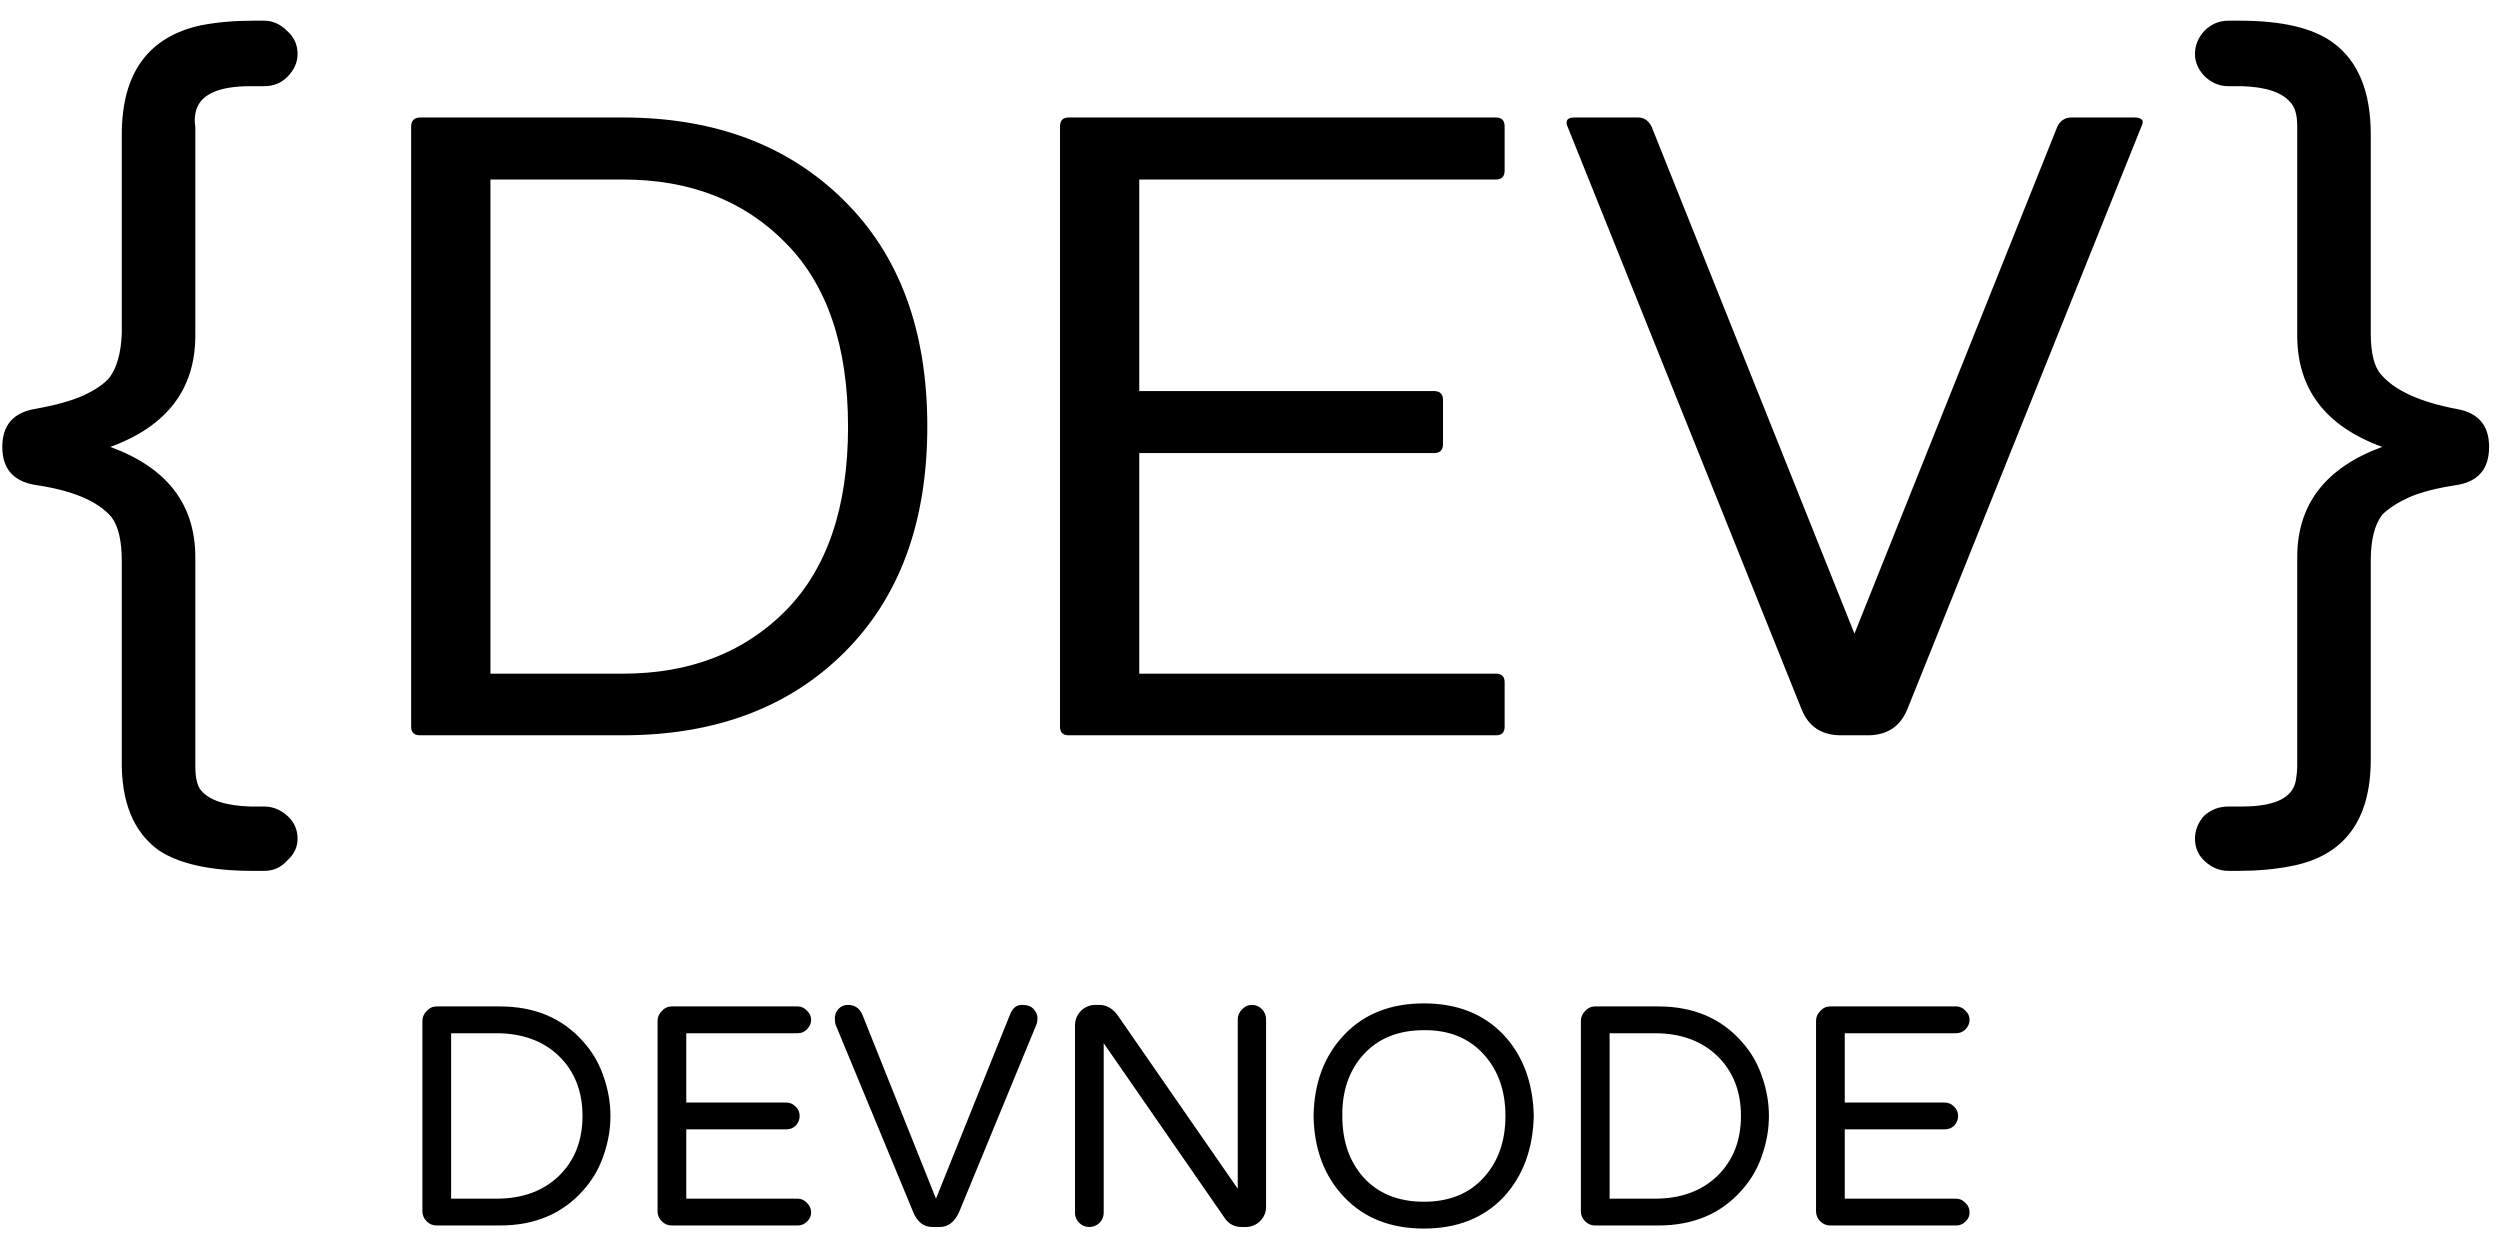
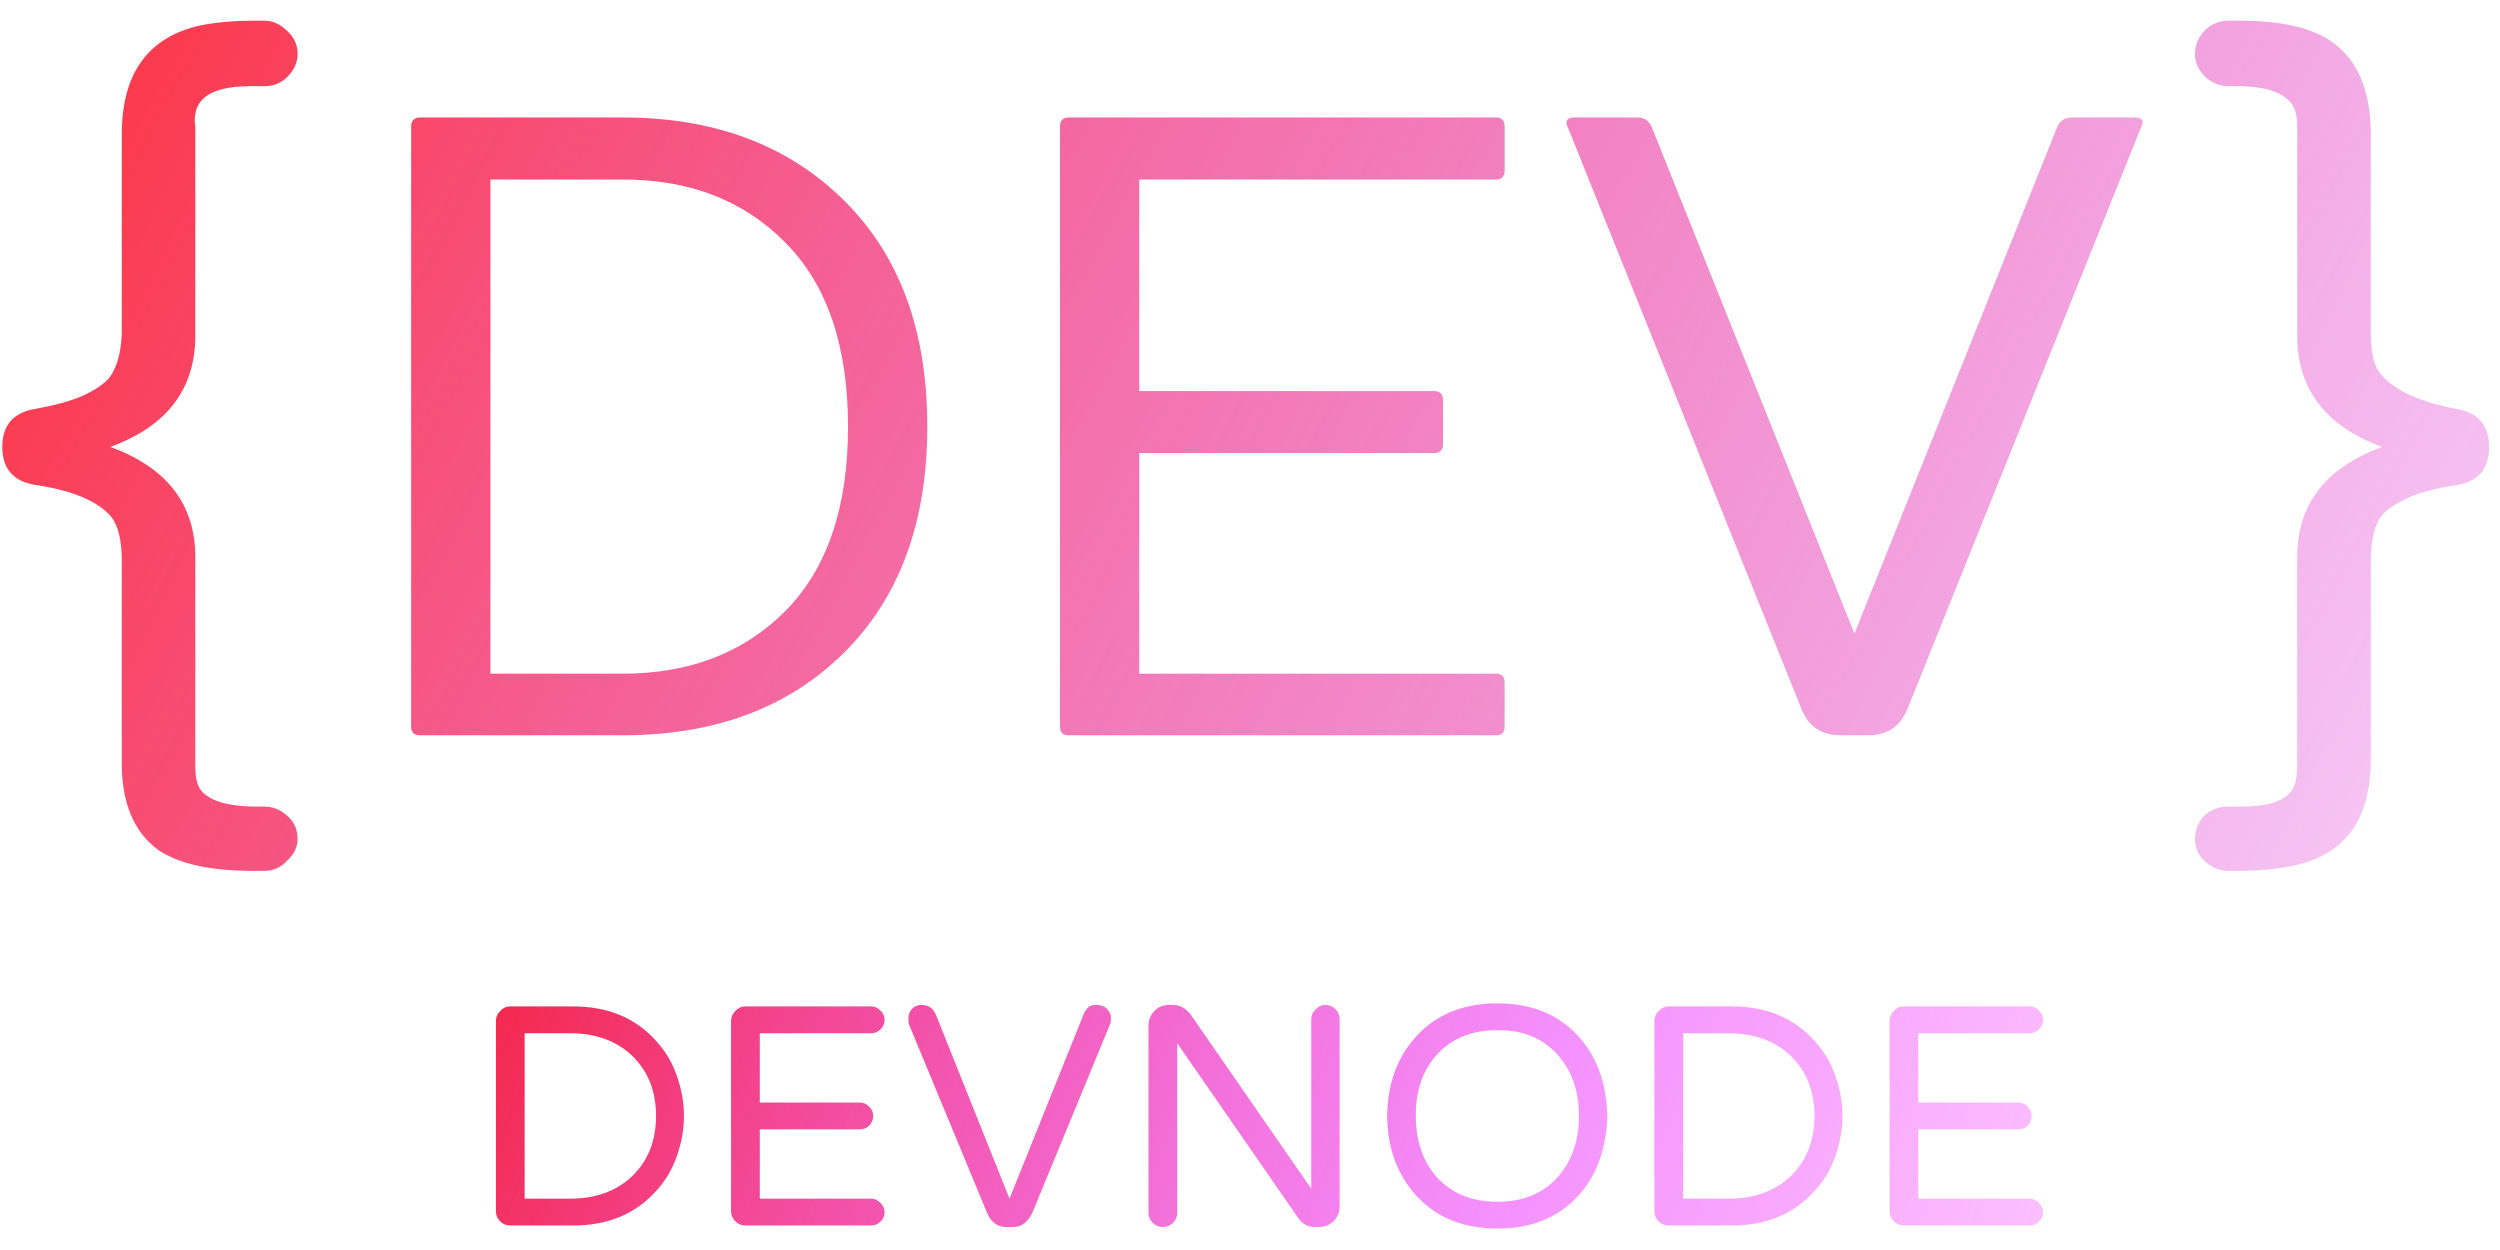
<svg xmlns="http://www.w3.org/2000/svg" width="102" height="51" viewBox="0 0 102 51" fill="none">
-   <path d="M4.5 18.234C6.812 19.078 7.969 20.578 7.969 22.734V31.266C7.969 31.734 8.047 32.062 8.203 32.25C8.547 32.656 9.219 32.875 10.219 32.906H10.781C11.125 32.906 11.438 33.031 11.719 33.281C12 33.531 12.141 33.844 12.141 34.219C12.141 34.562 12 34.859 11.719 35.109C11.469 35.391 11.156 35.531 10.781 35.531H10.312C8.594 35.531 7.312 35.25 6.469 34.688C5.438 33.938 4.938 32.703 4.969 30.984V22.875C4.969 22.062 4.828 21.469 4.547 21.094C3.984 20.438 2.938 20 1.406 19.781C0.531 19.625 0.094 19.109 0.094 18.234C0.094 17.359 0.531 16.844 1.406 16.688C2.281 16.531 2.953 16.344 3.422 16.125C3.891 15.906 4.234 15.672 4.453 15.422C4.766 15.016 4.938 14.406 4.969 13.594V5.484C4.969 2.984 6.047 1.5 8.203 1.031C8.859 0.906 9.562 0.844 10.312 0.844H10.781C11.125 0.844 11.438 0.984 11.719 1.266C12 1.516 12.141 1.828 12.141 2.203C12.141 2.547 12 2.859 11.719 3.141C11.469 3.391 11.156 3.516 10.781 3.516H10.219C8.844 3.516 8.094 3.891 7.969 4.641C7.938 4.828 7.938 5 7.969 5.156V13.688C7.969 15.875 6.812 17.391 4.5 18.234ZM16.775 29.648V5.162C16.775 4.928 16.893 4.805 17.127 4.793H25.406C29.145 4.793 32.15 5.918 34.424 8.168C36.697 10.406 37.834 13.482 37.834 17.396C37.834 21.311 36.697 24.393 34.424 26.643C32.162 28.881 29.156 30 25.406 30H17.127C16.893 30 16.775 29.883 16.775 29.648ZM20.01 27.486H25.406C28.137 27.486 30.352 26.631 32.051 24.92C33.75 23.197 34.6 20.695 34.6 17.414C34.6 14.121 33.75 11.619 32.051 9.908C30.363 8.186 28.148 7.324 25.406 7.324H20.01V27.486ZM43.248 29.648V5.162C43.248 4.916 43.365 4.793 43.6 4.793H61.037C61.272 4.793 61.389 4.916 61.389 5.162V6.955C61.389 7.201 61.272 7.324 61.037 7.324H46.482V15.955H58.506C58.752 15.955 58.875 16.078 58.875 16.324V18.117C58.875 18.363 58.752 18.486 58.506 18.486H46.482V27.486H61.037C61.272 27.486 61.389 27.604 61.389 27.838V29.648C61.389 29.883 61.272 30 61.037 30H43.6C43.365 30 43.248 29.883 43.248 29.648ZM63.955 5.162C63.92 5.092 63.908 5.033 63.92 4.986C63.92 4.857 64.031 4.793 64.254 4.793H66.838C67.072 4.793 67.254 4.916 67.383 5.162L75.662 25.852L83.941 5.162C84.059 4.928 84.24 4.805 84.486 4.793H87.07C87.398 4.793 87.498 4.916 87.369 5.162L77.824 28.928C77.531 29.643 76.992 30 76.207 30H75.117C74.32 30 73.781 29.643 73.5 28.928L63.955 5.162ZM97.195 18.234C94.883 17.391 93.727 15.875 93.727 13.688V5.156C93.727 4.688 93.633 4.359 93.445 4.172C93.102 3.766 92.445 3.547 91.477 3.516H90.914C90.57 3.516 90.258 3.391 89.977 3.141C89.695 2.859 89.555 2.547 89.555 2.203C89.555 1.859 89.68 1.547 89.93 1.266C90.211 0.984 90.539 0.844 90.914 0.844H91.383C93.102 0.844 94.367 1.141 95.18 1.734C96.211 2.484 96.727 3.734 96.727 5.484V13.594C96.727 14.406 96.867 14.969 97.148 15.281C97.711 15.938 98.742 16.406 100.242 16.688C101.117 16.844 101.555 17.359 101.555 18.234C101.555 19.109 101.133 19.625 100.289 19.781C99.445 19.906 98.773 20.078 98.273 20.297C97.805 20.516 97.445 20.75 97.195 21C96.883 21.406 96.727 22.031 96.727 22.875V30.984C96.727 33.484 95.633 34.938 93.445 35.344C92.789 35.469 92.102 35.531 91.383 35.531H90.914C90.57 35.531 90.258 35.406 89.977 35.156C89.695 34.906 89.555 34.594 89.555 34.219C89.555 33.875 89.68 33.562 89.93 33.281C90.211 33.031 90.539 32.906 90.914 32.906H91.477C92.852 32.906 93.586 32.531 93.68 31.781C93.711 31.594 93.727 31.422 93.727 31.266V22.734C93.727 20.578 94.883 19.078 97.195 18.234Z" fill="black" />
-   <path d="M20.391 41.062C21.818 41.062 22.953 41.542 23.797 42.5C24.172 42.917 24.448 43.391 24.625 43.922C24.812 44.453 24.906 44.99 24.906 45.531C24.906 46.073 24.812 46.609 24.625 47.141C24.448 47.672 24.172 48.146 23.797 48.562C22.953 49.521 21.818 50 20.391 50H17.812C17.656 50 17.521 49.943 17.406 49.828C17.292 49.714 17.234 49.578 17.234 49.422V41.656C17.234 41.5 17.292 41.365 17.406 41.25C17.521 41.125 17.656 41.062 17.812 41.062H20.391ZM20.25 48.906C21.312 48.906 22.167 48.594 22.812 47.969C23.448 47.344 23.766 46.531 23.766 45.531C23.766 44.531 23.448 43.719 22.812 43.094C22.167 42.469 21.312 42.156 20.25 42.156H18.406V48.906H20.25ZM32.547 48.906C32.693 48.906 32.818 48.964 32.922 49.078C33.036 49.182 33.094 49.312 33.094 49.469C33.094 49.615 33.036 49.74 32.922 49.844C32.818 49.948 32.693 50 32.547 50H27.406C27.25 50 27.115 49.943 27 49.828C26.885 49.714 26.828 49.578 26.828 49.422V41.656C26.828 41.5 26.885 41.365 27 41.25C27.115 41.125 27.25 41.062 27.406 41.062H32.547C32.693 41.062 32.818 41.12 32.922 41.234C33.036 41.339 33.094 41.464 33.094 41.609C33.094 41.755 33.036 41.885 32.922 42C32.818 42.104 32.693 42.156 32.547 42.156H28V44.984H32.078C32.224 44.984 32.349 45.036 32.453 45.141C32.568 45.245 32.625 45.375 32.625 45.531C32.625 45.677 32.573 45.807 32.469 45.922C32.365 46.026 32.234 46.078 32.078 46.078H28V48.906H32.547ZM38.188 48.906L41.203 41.406C41.307 41.135 41.469 41 41.688 41C41.917 41 42.078 41.057 42.172 41.172C42.276 41.286 42.328 41.406 42.328 41.531C42.328 41.656 42.312 41.75 42.281 41.812L39.125 49.469C38.938 49.865 38.677 50.062 38.344 50.062H38.047C37.693 50.062 37.432 49.865 37.266 49.469L34.094 41.812C34.073 41.75 34.062 41.656 34.062 41.531C34.062 41.406 34.109 41.286 34.203 41.172C34.307 41.057 34.438 41 34.594 41C34.875 41 35.073 41.135 35.188 41.406L38.188 48.906ZM51.078 41C51.234 41 51.37 41.057 51.484 41.172C51.599 41.286 51.656 41.427 51.656 41.594V49.234C51.656 49.464 51.573 49.661 51.406 49.828C51.24 49.984 51.042 50.062 50.812 50.062H50.656C50.375 50.062 50.151 49.948 49.984 49.719L45.031 42.562V49.484C45.031 49.641 44.974 49.776 44.859 49.891C44.745 50.005 44.604 50.062 44.438 50.062C44.281 50.062 44.146 50.005 44.031 49.891C43.917 49.776 43.859 49.641 43.859 49.484V41.844C43.859 41.615 43.938 41.417 44.094 41.25C44.26 41.083 44.464 41 44.703 41H44.859C45.13 41 45.37 41.13 45.578 41.391L50.5 48.5V41.594C50.5 41.438 50.557 41.302 50.672 41.188C50.786 41.062 50.922 41 51.078 41ZM54.844 42.219C55.656 41.365 56.74 40.938 58.094 40.938C59.448 40.938 60.531 41.365 61.344 42.219C62.135 43.062 62.547 44.167 62.578 45.531C62.547 46.885 62.135 47.99 61.344 48.844C60.531 49.698 59.448 50.125 58.094 50.125C56.74 50.125 55.656 49.698 54.844 48.844C54.031 47.99 53.615 46.885 53.594 45.531C53.615 44.177 54.031 43.073 54.844 42.219ZM58.094 49.031C59.135 49.031 59.953 48.698 60.547 48.031C61.13 47.385 61.422 46.552 61.422 45.531C61.422 44.51 61.13 43.677 60.547 43.031C59.943 42.354 59.125 42.021 58.094 42.031C57.052 42.031 56.229 42.365 55.625 43.031C55.042 43.677 54.755 44.51 54.766 45.531C54.766 46.552 55.052 47.385 55.625 48.031C56.229 48.698 57.052 49.031 58.094 49.031ZM67.656 41.062C69.083 41.062 70.219 41.542 71.062 42.5C71.438 42.917 71.713 43.391 71.891 43.922C72.078 44.453 72.172 44.99 72.172 45.531C72.172 46.073 72.078 46.609 71.891 47.141C71.713 47.672 71.438 48.146 71.062 48.562C70.219 49.521 69.083 50 67.656 50H65.078C64.922 50 64.787 49.943 64.672 49.828C64.557 49.714 64.5 49.578 64.5 49.422V41.656C64.5 41.5 64.557 41.365 64.672 41.25C64.787 41.125 64.922 41.062 65.078 41.062H67.656ZM67.516 48.906C68.578 48.906 69.432 48.594 70.078 47.969C70.713 47.344 71.031 46.531 71.031 45.531C71.031 44.531 70.713 43.719 70.078 43.094C69.432 42.469 68.578 42.156 67.516 42.156H65.672V48.906H67.516ZM79.812 48.906C79.958 48.906 80.083 48.964 80.188 49.078C80.302 49.182 80.359 49.312 80.359 49.469C80.359 49.615 80.302 49.74 80.188 49.844C80.083 49.948 79.958 50 79.812 50H74.672C74.516 50 74.38 49.943 74.266 49.828C74.151 49.714 74.094 49.578 74.094 49.422V41.656C74.094 41.5 74.151 41.365 74.266 41.25C74.38 41.125 74.516 41.062 74.672 41.062H79.812C79.958 41.062 80.083 41.12 80.188 41.234C80.302 41.339 80.359 41.464 80.359 41.609C80.359 41.755 80.302 41.885 80.188 42C80.083 42.104 79.958 42.156 79.812 42.156H75.266V44.984H79.344C79.49 44.984 79.615 45.036 79.719 45.141C79.833 45.245 79.891 45.375 79.891 45.531C79.891 45.677 79.838 45.807 79.734 45.922C79.63 46.026 79.5 46.078 79.344 46.078H75.266V48.906H79.812Z" fill="black" />
+   <path d="M4.5 18.234C6.812 19.078 7.969 20.578 7.969 22.734V31.266C7.969 31.734 8.047 32.062 8.203 32.25C8.547 32.656 9.219 32.875 10.219 32.906H10.781C11.125 32.906 11.438 33.031 11.719 33.281C12 33.531 12.141 33.844 12.141 34.219C12.141 34.562 12 34.859 11.719 35.109C11.469 35.391 11.156 35.531 10.781 35.531H10.312C8.594 35.531 7.312 35.25 6.469 34.688C5.438 33.938 4.938 32.703 4.969 30.984V22.875C4.969 22.062 4.828 21.469 4.547 21.094C3.984 20.438 2.938 20 1.406 19.781C0.531 19.625 0.094 19.109 0.094 18.234C0.094 17.359 0.531 16.844 1.406 16.688C2.281 16.531 2.953 16.344 3.422 16.125C3.891 15.906 4.234 15.672 4.453 15.422C4.766 15.016 4.938 14.406 4.969 13.594V5.484C4.969 2.984 6.047 1.5 8.203 1.031C8.859 0.906 9.562 0.844 10.312 0.844H10.781C11.125 0.844 11.438 0.984 11.719 1.266C12 1.516 12.141 1.828 12.141 2.203C12.141 2.547 12 2.859 11.719 3.141C11.469 3.391 11.156 3.516 10.781 3.516H10.219C8.844 3.516 8.094 3.891 7.969 4.641C7.938 4.828 7.938 5 7.969 5.156V13.688C7.969 15.875 6.812 17.391 4.5 18.234ZM16.775 29.648V5.162C16.775 4.928 16.893 4.805 17.127 4.793H25.406C29.145 4.793 32.15 5.918 34.424 8.168C36.697 10.406 37.834 13.482 37.834 17.396C37.834 21.311 36.697 24.393 34.424 26.643C32.162 28.881 29.156 30 25.406 30H17.127C16.893 30 16.775 29.883 16.775 29.648ZM20.01 27.486H25.406C28.137 27.486 30.352 26.631 32.051 24.92C33.75 23.197 34.6 20.695 34.6 17.414C34.6 14.121 33.75 11.619 32.051 9.908C30.363 8.186 28.148 7.324 25.406 7.324H20.01V27.486ZM43.248 29.648V5.162C43.248 4.916 43.365 4.793 43.6 4.793H61.037C61.272 4.793 61.389 4.916 61.389 5.162V6.955C61.389 7.201 61.272 7.324 61.037 7.324H46.482V15.955H58.506C58.752 15.955 58.875 16.078 58.875 16.324V18.117C58.875 18.363 58.752 18.486 58.506 18.486H46.482V27.486H61.037C61.272 27.486 61.389 27.604 61.389 27.838V29.648C61.389 29.883 61.272 30 61.037 30H43.6C43.365 30 43.248 29.883 43.248 29.648ZM63.955 5.162C63.92 5.092 63.908 5.033 63.92 4.986C63.92 4.857 64.031 4.793 64.254 4.793H66.838C67.072 4.793 67.254 4.916 67.383 5.162L75.662 25.852L83.941 5.162C84.059 4.928 84.24 4.805 84.486 4.793H87.07C87.398 4.793 87.498 4.916 87.369 5.162L77.824 28.928C77.531 29.643 76.992 30 76.207 30H75.117C74.32 30 73.781 29.643 73.5 28.928L63.955 5.162ZM97.195 18.234C94.883 17.391 93.727 15.875 93.727 13.688V5.156C93.727 4.688 93.633 4.359 93.445 4.172C93.102 3.766 92.445 3.547 91.477 3.516H90.914C90.57 3.516 90.258 3.391 89.977 3.141C89.695 2.859 89.555 2.547 89.555 2.203C89.555 1.859 89.68 1.547 89.93 1.266C90.211 0.984 90.539 0.844 90.914 0.844H91.383C93.102 0.844 94.367 1.141 95.18 1.734C96.211 2.484 96.727 3.734 96.727 5.484V13.594C96.727 14.406 96.867 14.969 97.148 15.281C97.711 15.938 98.742 16.406 100.242 16.688C101.117 16.844 101.555 17.359 101.555 18.234C101.555 19.109 101.133 19.625 100.289 19.781C99.445 19.906 98.773 20.078 98.273 20.297C97.805 20.516 97.445 20.75 97.195 21C96.883 21.406 96.727 22.031 96.727 22.875V30.984C96.727 33.484 95.633 34.938 93.445 35.344C92.789 35.469 92.102 35.531 91.383 35.531H90.914C90.57 35.531 90.258 35.406 89.977 35.156C89.695 34.906 89.555 34.594 89.555 34.219C89.555 33.875 89.68 33.562 89.93 33.281C90.211 33.031 90.539 32.906 90.914 32.906H91.477C92.852 32.906 93.586 32.531 93.68 31.781C93.711 31.594 93.727 31.422 93.727 31.266V22.734C93.727 20.578 94.883 19.078 97.195 18.234Z" fill="url(#paint0_linear_0_1)" />
+   <path d="M23.391 41.062C24.818 41.062 25.953 41.542 26.797 42.5C27.172 42.917 27.448 43.391 27.625 43.922C27.812 44.453 27.906 44.99 27.906 45.531C27.906 46.073 27.812 46.609 27.625 47.141C27.448 47.672 27.172 48.146 26.797 48.562C25.953 49.521 24.818 50 23.391 50H20.812C20.656 50 20.521 49.943 20.406 49.828C20.292 49.714 20.234 49.578 20.234 49.422V41.656C20.234 41.5 20.292 41.365 20.406 41.25C20.521 41.125 20.656 41.062 20.812 41.062H23.391ZM23.25 48.906C24.312 48.906 25.167 48.594 25.812 47.969C26.448 47.344 26.766 46.531 26.766 45.531C26.766 44.531 26.448 43.719 25.812 43.094C25.167 42.469 24.312 42.156 23.25 42.156H21.406V48.906H23.25ZM35.547 48.906C35.693 48.906 35.818 48.964 35.922 49.078C36.036 49.182 36.094 49.312 36.094 49.469C36.094 49.615 36.036 49.74 35.922 49.844C35.818 49.948 35.693 50 35.547 50H30.406C30.25 50 30.115 49.943 30 49.828C29.885 49.714 29.828 49.578 29.828 49.422V41.656C29.828 41.5 29.885 41.365 30 41.25C30.115 41.125 30.25 41.062 30.406 41.062H35.547C35.693 41.062 35.818 41.12 35.922 41.234C36.036 41.339 36.094 41.464 36.094 41.609C36.094 41.755 36.036 41.885 35.922 42C35.818 42.104 35.693 42.156 35.547 42.156H31V44.984H35.078C35.224 44.984 35.349 45.036 35.453 45.141C35.568 45.245 35.625 45.375 35.625 45.531C35.625 45.677 35.573 45.807 35.469 45.922C35.365 46.026 35.234 46.078 35.078 46.078H31V48.906H35.547ZM41.188 48.906L44.203 41.406C44.307 41.135 44.469 41 44.688 41C44.917 41 45.078 41.057 45.172 41.172C45.276 41.286 45.328 41.406 45.328 41.531C45.328 41.656 45.312 41.75 45.281 41.812L42.125 49.469C41.938 49.865 41.677 50.062 41.344 50.062H41.047C40.693 50.062 40.432 49.865 40.266 49.469L37.094 41.812C37.073 41.75 37.062 41.656 37.062 41.531C37.062 41.406 37.109 41.286 37.203 41.172C37.307 41.057 37.438 41 37.594 41C37.875 41 38.073 41.135 38.188 41.406L41.188 48.906ZM54.078 41C54.234 41 54.37 41.057 54.484 41.172C54.599 41.286 54.656 41.427 54.656 41.594V49.234C54.656 49.464 54.573 49.661 54.406 49.828C54.24 49.984 54.042 50.062 53.812 50.062H53.656C53.375 50.062 53.151 49.948 52.984 49.719L48.031 42.562V49.484C48.031 49.641 47.974 49.776 47.859 49.891C47.745 50.005 47.604 50.062 47.438 50.062C47.281 50.062 47.146 50.005 47.031 49.891C46.917 49.776 46.859 49.641 46.859 49.484V41.844C46.859 41.615 46.938 41.417 47.094 41.25C47.26 41.083 47.464 41 47.703 41H47.859C48.13 41 48.37 41.13 48.578 41.391L53.5 48.5V41.594C53.5 41.438 53.557 41.302 53.672 41.188C53.786 41.062 53.922 41 54.078 41ZM57.844 42.219C58.656 41.365 59.74 40.938 61.094 40.938C62.448 40.938 63.531 41.365 64.344 42.219C65.135 43.062 65.547 44.167 65.578 45.531C65.547 46.885 65.135 47.99 64.344 48.844C63.531 49.698 62.448 50.125 61.094 50.125C59.74 50.125 58.656 49.698 57.844 48.844C57.031 47.99 56.615 46.885 56.594 45.531C56.615 44.177 57.031 43.073 57.844 42.219ZM61.094 49.031C62.135 49.031 62.953 48.698 63.547 48.031C64.13 47.385 64.422 46.552 64.422 45.531C64.422 44.51 64.13 43.677 63.547 43.031C62.943 42.354 62.125 42.021 61.094 42.031C60.052 42.031 59.229 42.365 58.625 43.031C58.042 43.677 57.755 44.51 57.766 45.531C57.766 46.552 58.052 47.385 58.625 48.031C59.229 48.698 60.052 49.031 61.094 49.031ZM70.656 41.062C72.083 41.062 73.219 41.542 74.062 42.5C74.438 42.917 74.713 43.391 74.891 43.922C75.078 44.453 75.172 44.99 75.172 45.531C75.172 46.073 75.078 46.609 74.891 47.141C74.713 47.672 74.438 48.146 74.062 48.562C73.219 49.521 72.083 50 70.656 50H68.078C67.922 50 67.787 49.943 67.672 49.828C67.557 49.714 67.5 49.578 67.5 49.422V41.656C67.5 41.5 67.557 41.365 67.672 41.25C67.787 41.125 67.922 41.062 68.078 41.062H70.656ZM70.516 48.906C71.578 48.906 72.432 48.594 73.078 47.969C73.713 47.344 74.031 46.531 74.031 45.531C74.031 44.531 73.713 43.719 73.078 43.094C72.432 42.469 71.578 42.156 70.516 42.156H68.672V48.906H70.516ZM82.812 48.906C82.958 48.906 83.083 48.964 83.188 49.078C83.302 49.182 83.359 49.312 83.359 49.469C83.359 49.615 83.302 49.74 83.188 49.844C83.083 49.948 82.958 50 82.812 50H77.672C77.516 50 77.38 49.943 77.266 49.828C77.151 49.714 77.094 49.578 77.094 49.422V41.656C77.094 41.5 77.151 41.365 77.266 41.25C77.38 41.125 77.516 41.062 77.672 41.062H82.812C82.958 41.062 83.083 41.12 83.188 41.234C83.302 41.339 83.359 41.464 83.359 41.609C83.359 41.755 83.302 41.885 83.188 42C83.083 42.104 82.958 42.156 82.812 42.156H78.266V44.984H82.344C82.49 44.984 82.615 45.036 82.719 45.141C82.833 45.245 82.891 45.375 82.891 45.531C82.891 45.677 82.838 45.807 82.734 45.922C82.63 46.026 82.5 46.078 82.344 46.078H78.266V48.906H82.812Z" fill="url(#paint1_linear_0_1)" />
+   <defs>
+     <linearGradient id="paint0_linear_0_1" x1="-1.824" y1="-7" x2="121.794" y2="58.896" gradientUnits="userSpaceOnUse">
+       <stop stop-color="#FF2D2D" />
+       <stop offset="1" stop-color="#CC00FF" stop-opacity="0" />
+       <stop offset="1" stop-color="#7509FF" stop-opacity="0.135" />
+     </linearGradient>
+     <linearGradient id="paint1_linear_0_1" x1="15.333" y1="31.5" x2="105.25" y2="69.787" gradientUnits="userSpaceOnUse">
+       <stop stop-color="#F51515" />
+       <stop offset="0.506" stop-color="#E70AFB" stop-opacity="0.445" />
+       <stop offset="1" stop-color="#FF00F5" stop-opacity="0" />
+     </linearGradient>
+   </defs>
</svg>
